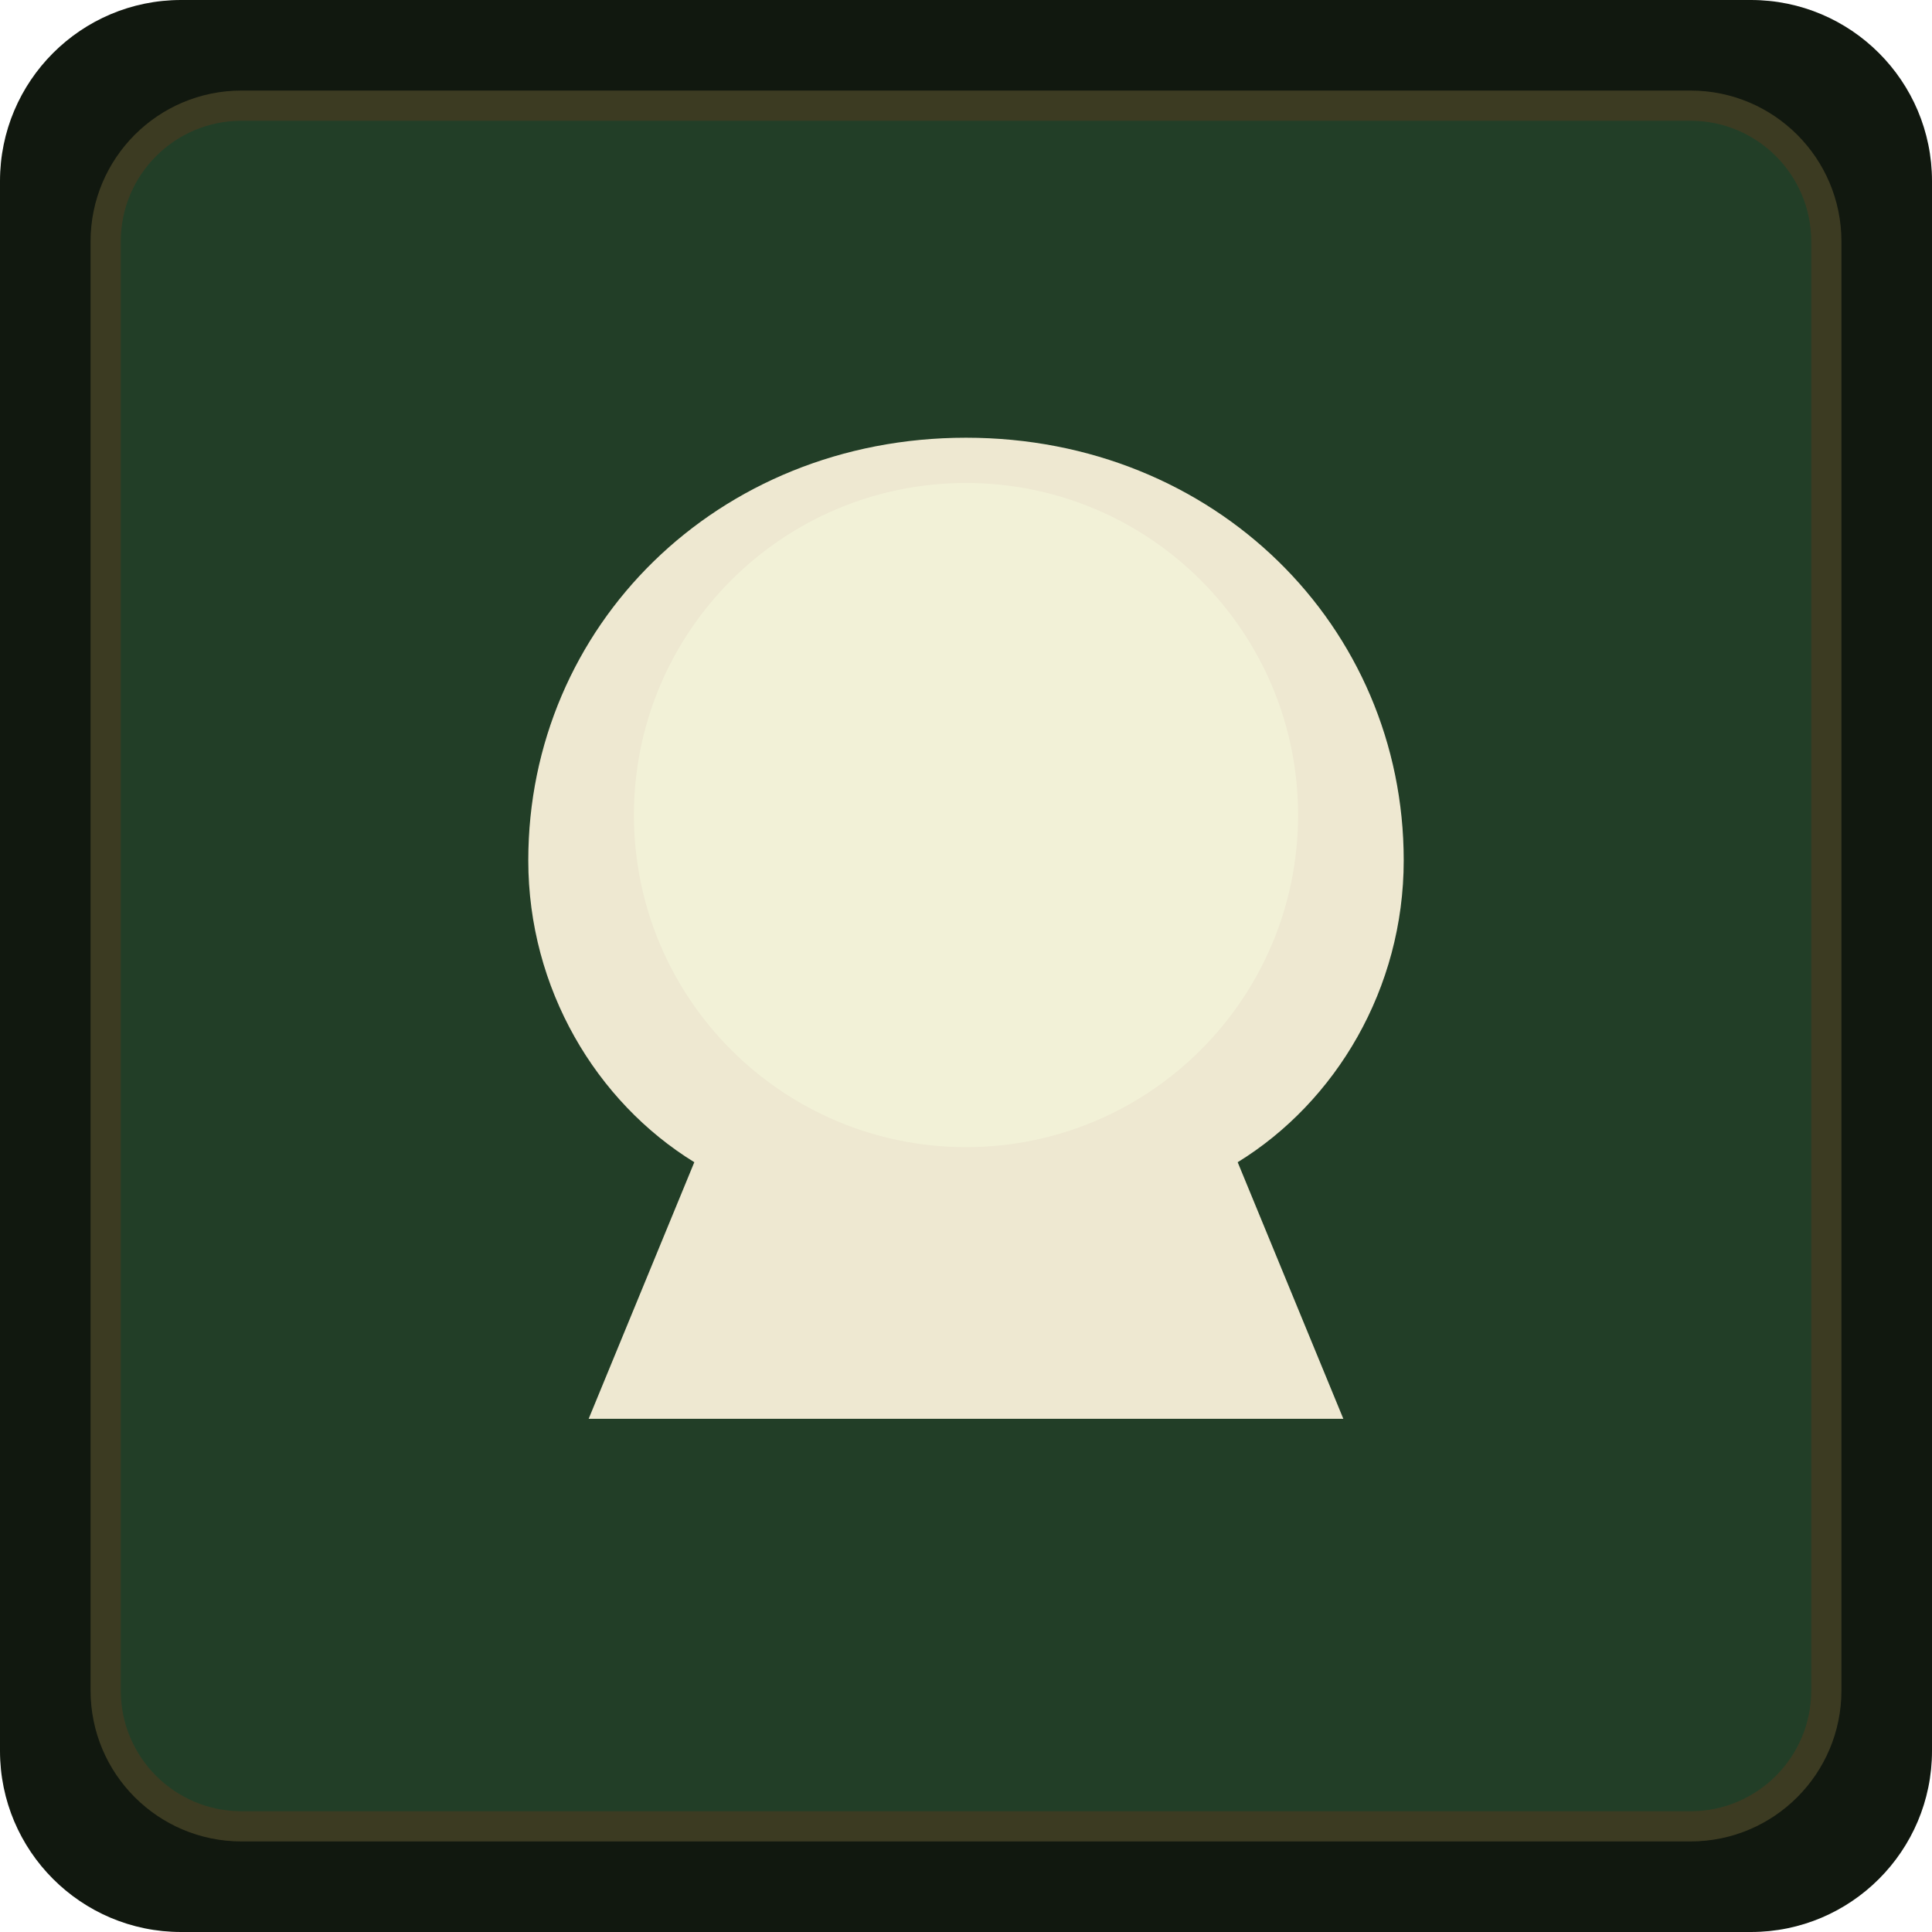
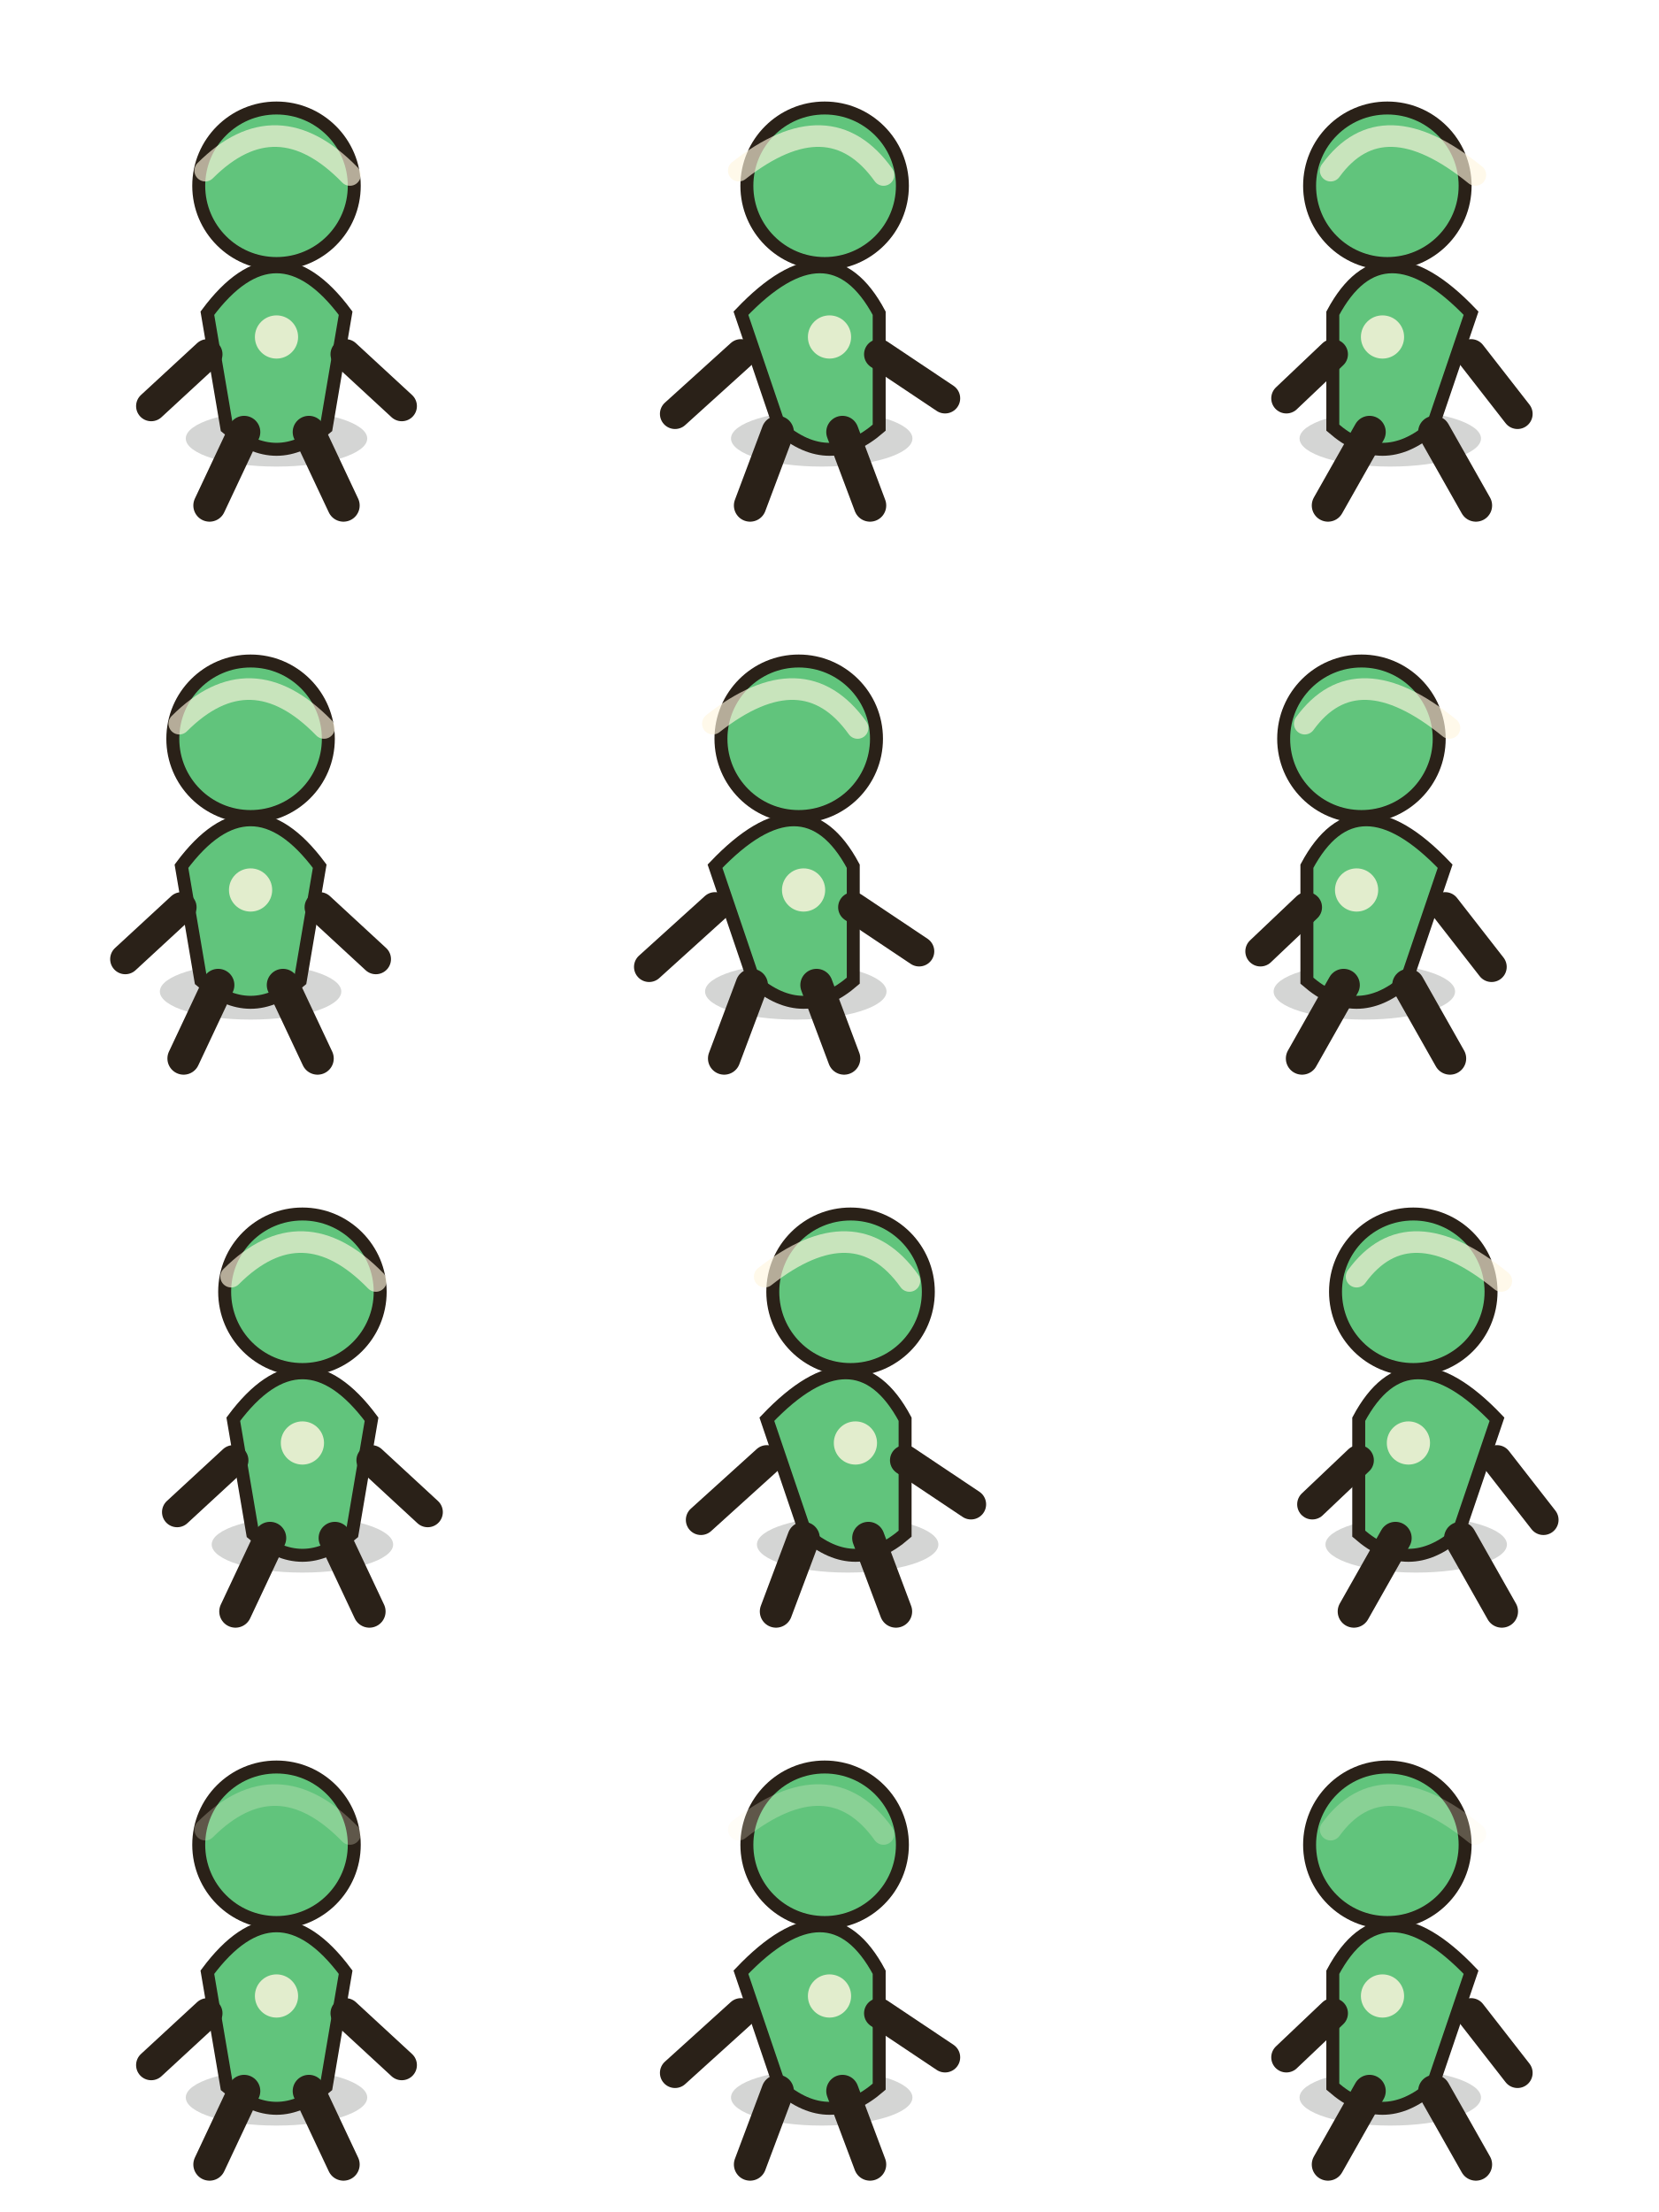
- <svg xmlns="http://www.w3.org/2000/svg" width="256" height="256" viewBox="0 0 256 256" role="img" aria-label="nilalang_mon0038_aghoy">
-   <rect width="256" height="256" rx="24" fill="#11180f" />
-   <rect x="14" y="14" width="228" height="228" rx="18" fill="#61c47c" opacity="0.22" stroke="#d8b765" stroke-width="4" />
-   <circle cx="128" cy="108" r="44" fill="#61c47c" opacity="0.9" />
-   <path d="M92 154c-13-8-22-23-22-40 0-31 25-56 58-56s58 25 58 56c0 17-9 32-22 40l14 34H78l14-34z" fill="#fff6df" opacity="0.92" />
+ <svg xmlns="http://www.w3.org/2000/svg" width="768" height="1024" viewBox="0 0 768 1024">
+   <rect width="768" height="1024" fill="none" />
+   <g transform="translate(128, 0) scale(1) translate(-128, 0)">
+     <ellipse cx="128" cy="203" rx="42" ry="13" fill="#11180f" opacity="0.18" />
+     <path d="M96 145 Q128 102 160 145 L151 198 Q128 218 105 198 Z" fill="#61c47c" stroke="#2a2118" stroke-width="6" />
+     <circle cx="128" cy="86" r="36" fill="#61c47c" stroke="#2a2118" stroke-width="6" />
+     <path d="M95 79 Q128 46 162 81" fill="none" stroke="#fff6df" stroke-width="10" stroke-linecap="round" opacity="0.65" />
+     <path d="M96 164 l-26 24" stroke="#2a2118" stroke-width="14" stroke-linecap="round" />
+     <path d="M160 164 l26 24" stroke="#2a2118" stroke-width="14" stroke-linecap="round" />
+     <path d="M113 200 l-16 34" stroke="#2a2118" stroke-width="15" stroke-linecap="round" />
+     <path d="M143 200 l16 34" stroke="#2a2118" stroke-width="15" stroke-linecap="round" />
+     <circle cx="128" cy="156" r="10" fill="#fff6df" opacity="0.82" />
+   </g>
+   <g transform="translate(384, 0) scale(1) translate(-128, 0)">
+     <ellipse cx="124.4" cy="203" rx="42" ry="13" fill="#11180f" opacity="0.18" />
+     <path d="M87 145 Q128 102 151 145 L151 198 Q128 218 105 198 Z" fill="#61c47c" stroke="#2a2118" stroke-width="6" />
+     <circle cx="125.75" cy="86" r="36" fill="#61c47c" stroke="#2a2118" stroke-width="6" />
+     <path d="M86 79 Q128 46 153 81" fill="none" stroke="#fff6df" stroke-width="10" stroke-linecap="round" opacity="0.65" />
+     <path d="M87 164 l-30.5 27.6" stroke="#2a2118" stroke-width="14" stroke-linecap="round" />
+     <path d="M151 164 l30.5 20.4" stroke="#2a2118" stroke-width="14" stroke-linecap="round" />
+     <path d="M104 200 l-12.76 34" stroke="#2a2118" stroke-width="15" stroke-linecap="round" />
+     <path d="M134 200 l12.76 34" stroke="#2a2118" stroke-width="15" stroke-linecap="round" />
+     <circle cx="128" cy="156" r="10" fill="#fff6df" opacity="0.82" />
+   </g>
+   <g transform="translate(640, 0) scale(1) translate(-128, 0)">
+     <ellipse cx="131.6" cy="203" rx="42" ry="13" fill="#11180f" opacity="0.18" />
+     <path d="M105 145 Q128 102 169 145 L151 198 Q128 218 105 198 Z" fill="#61c47c" stroke="#2a2118" stroke-width="6" />
+     <circle cx="130.25" cy="86" r="36" fill="#61c47c" stroke="#2a2118" stroke-width="6" />
+     <path d="M104 79 Q128 46 171 81" fill="none" stroke="#fff6df" stroke-width="10" stroke-linecap="round" opacity="0.65" />
+     <path d="M105 164 l-21.5 20.4" stroke="#2a2118" stroke-width="14" stroke-linecap="round" />
+     <path d="M169 164 l21.5 27.6" stroke="#2a2118" stroke-width="14" stroke-linecap="round" />
+     <path d="M122 200 l-19.24 34" stroke="#2a2118" stroke-width="15" stroke-linecap="round" />
+     <path d="M152 200 l19.24 34" stroke="#2a2118" stroke-width="15" stroke-linecap="round" />
+     <circle cx="128" cy="156" r="10" fill="#fff6df" opacity="0.82" />
+   </g>
+   <g transform="translate(116, 256) scale(1) translate(-128, 0)">
+     <ellipse cx="128" cy="203" rx="42" ry="13" fill="#11180f" opacity="0.18" />
+     <path d="M96 145 Q128 102 160 145 L151 198 Q128 218 105 198 Z" fill="#61c47c" stroke="#2a2118" stroke-width="6" />
+     <circle cx="128" cy="86" r="36" fill="#61c47c" stroke="#2a2118" stroke-width="6" />
+     <path d="M95 79 Q128 46 162 81" fill="none" stroke="#fff6df" stroke-width="10" stroke-linecap="round" opacity="0.65" />
+     <path d="M96 164 l-26 24" stroke="#2a2118" stroke-width="14" stroke-linecap="round" />
+     <path d="M160 164 l26 24" stroke="#2a2118" stroke-width="14" stroke-linecap="round" />
+     <path d="M113 200 l-16 34" stroke="#2a2118" stroke-width="15" stroke-linecap="round" />
+     <path d="M143 200 l16 34" stroke="#2a2118" stroke-width="15" stroke-linecap="round" />
+     <circle cx="128" cy="156" r="10" fill="#fff6df" opacity="0.82" />
+   </g>
+   <g transform="translate(372, 256) scale(1) translate(-128, 0)">
+     <ellipse cx="124.4" cy="203" rx="42" ry="13" fill="#11180f" opacity="0.18" />
+     <path d="M87 145 Q128 102 151 145 L151 198 Q128 218 105 198 Z" fill="#61c47c" stroke="#2a2118" stroke-width="6" />
+     <circle cx="125.75" cy="86" r="36" fill="#61c47c" stroke="#2a2118" stroke-width="6" />
+     <path d="M86 79 Q128 46 153 81" fill="none" stroke="#fff6df" stroke-width="10" stroke-linecap="round" opacity="0.65" />
+     <path d="M87 164 l-30.5 27.6" stroke="#2a2118" stroke-width="14" stroke-linecap="round" />
+     <path d="M151 164 l30.5 20.4" stroke="#2a2118" stroke-width="14" stroke-linecap="round" />
+     <path d="M104 200 l-12.76 34" stroke="#2a2118" stroke-width="15" stroke-linecap="round" />
+     <path d="M134 200 l12.76 34" stroke="#2a2118" stroke-width="15" stroke-linecap="round" />
+     <circle cx="128" cy="156" r="10" fill="#fff6df" opacity="0.82" />
+   </g>
+   <g transform="translate(628, 256) scale(1) translate(-128, 0)">
+     <ellipse cx="131.6" cy="203" rx="42" ry="13" fill="#11180f" opacity="0.18" />
+     <path d="M105 145 Q128 102 169 145 L151 198 Q128 218 105 198 Z" fill="#61c47c" stroke="#2a2118" stroke-width="6" />
+     <circle cx="130.25" cy="86" r="36" fill="#61c47c" stroke="#2a2118" stroke-width="6" />
+     <path d="M104 79 Q128 46 171 81" fill="none" stroke="#fff6df" stroke-width="10" stroke-linecap="round" opacity="0.65" />
+     <path d="M105 164 l-21.5 20.4" stroke="#2a2118" stroke-width="14" stroke-linecap="round" />
+     <path d="M169 164 l21.5 27.6" stroke="#2a2118" stroke-width="14" stroke-linecap="round" />
+     <path d="M122 200 l-19.24 34" stroke="#2a2118" stroke-width="15" stroke-linecap="round" />
+     <path d="M152 200 l19.24 34" stroke="#2a2118" stroke-width="15" stroke-linecap="round" />
+     <circle cx="128" cy="156" r="10" fill="#fff6df" opacity="0.82" />
+   </g>
+   <g transform="translate(140, 512) scale(1) translate(-128, 0)">
+     <ellipse cx="128" cy="203" rx="42" ry="13" fill="#11180f" opacity="0.18" />
+     <path d="M96 145 Q128 102 160 145 L151 198 Q128 218 105 198 Z" fill="#61c47c" stroke="#2a2118" stroke-width="6" />
+     <circle cx="128" cy="86" r="36" fill="#61c47c" stroke="#2a2118" stroke-width="6" />
+     <path d="M95 79 Q128 46 162 81" fill="none" stroke="#fff6df" stroke-width="10" stroke-linecap="round" opacity="0.65" />
+     <path d="M96 164 l-26 24" stroke="#2a2118" stroke-width="14" stroke-linecap="round" />
+     <path d="M160 164 l26 24" stroke="#2a2118" stroke-width="14" stroke-linecap="round" />
+     <path d="M113 200 l-16 34" stroke="#2a2118" stroke-width="15" stroke-linecap="round" />
+     <path d="M143 200 l16 34" stroke="#2a2118" stroke-width="15" stroke-linecap="round" />
+     <circle cx="128" cy="156" r="10" fill="#fff6df" opacity="0.82" />
+   </g>
+   <g transform="translate(396, 512) scale(1) translate(-128, 0)">
+     <ellipse cx="124.4" cy="203" rx="42" ry="13" fill="#11180f" opacity="0.18" />
+     <path d="M87 145 Q128 102 151 145 L151 198 Q128 218 105 198 Z" fill="#61c47c" stroke="#2a2118" stroke-width="6" />
+     <circle cx="125.75" cy="86" r="36" fill="#61c47c" stroke="#2a2118" stroke-width="6" />
+     <path d="M86 79 Q128 46 153 81" fill="none" stroke="#fff6df" stroke-width="10" stroke-linecap="round" opacity="0.65" />
+     <path d="M87 164 l-30.5 27.6" stroke="#2a2118" stroke-width="14" stroke-linecap="round" />
+     <path d="M151 164 l30.5 20.4" stroke="#2a2118" stroke-width="14" stroke-linecap="round" />
+     <path d="M104 200 l-12.76 34" stroke="#2a2118" stroke-width="15" stroke-linecap="round" />
+     <path d="M134 200 l12.76 34" stroke="#2a2118" stroke-width="15" stroke-linecap="round" />
+     <circle cx="128" cy="156" r="10" fill="#fff6df" opacity="0.82" />
+   </g>
+   <g transform="translate(652, 512) scale(1) translate(-128, 0)">
+     <ellipse cx="131.6" cy="203" rx="42" ry="13" fill="#11180f" opacity="0.18" />
+     <path d="M105 145 Q128 102 169 145 L151 198 Q128 218 105 198 Z" fill="#61c47c" stroke="#2a2118" stroke-width="6" />
+     <circle cx="130.25" cy="86" r="36" fill="#61c47c" stroke="#2a2118" stroke-width="6" />
+     <path d="M104 79 Q128 46 171 81" fill="none" stroke="#fff6df" stroke-width="10" stroke-linecap="round" opacity="0.65" />
+     <path d="M105 164 l-21.5 20.4" stroke="#2a2118" stroke-width="14" stroke-linecap="round" />
+     <path d="M169 164 l21.5 27.6" stroke="#2a2118" stroke-width="14" stroke-linecap="round" />
+     <path d="M122 200 l-19.24 34" stroke="#2a2118" stroke-width="15" stroke-linecap="round" />
+     <path d="M152 200 l19.24 34" stroke="#2a2118" stroke-width="15" stroke-linecap="round" />
+     <circle cx="128" cy="156" r="10" fill="#fff6df" opacity="0.82" />
+   </g>
+   <g transform="translate(128, 768) scale(1) translate(-128, 0)">
+     <ellipse cx="128" cy="203" rx="42" ry="13" fill="#11180f" opacity="0.18" />
+     <path d="M96 145 Q128 102 160 145 L151 198 Q128 218 105 198 Z" fill="#61c47c" stroke="#2a2118" stroke-width="6" />
+     <circle cx="128" cy="86" r="36" fill="#61c47c" stroke="#2a2118" stroke-width="6" />
+     <path d="M95 79 Q128 46 162 81" fill="none" stroke="#fff6df" stroke-width="10" stroke-linecap="round" opacity="0.25" />
+     <path d="M96 164 l-26 24" stroke="#2a2118" stroke-width="14" stroke-linecap="round" />
+     <path d="M160 164 l26 24" stroke="#2a2118" stroke-width="14" stroke-linecap="round" />
+     <path d="M113 200 l-16 34" stroke="#2a2118" stroke-width="15" stroke-linecap="round" />
+     <path d="M143 200 l16 34" stroke="#2a2118" stroke-width="15" stroke-linecap="round" />
+     <circle cx="128" cy="156" r="10" fill="#fff6df" opacity="0.82" />
+   </g>
+   <g transform="translate(384, 768) scale(1) translate(-128, 0)">
+     <ellipse cx="124.4" cy="203" rx="42" ry="13" fill="#11180f" opacity="0.18" />
+     <path d="M87 145 Q128 102 151 145 L151 198 Q128 218 105 198 Z" fill="#61c47c" stroke="#2a2118" stroke-width="6" />
+     <circle cx="125.75" cy="86" r="36" fill="#61c47c" stroke="#2a2118" stroke-width="6" />
+     <path d="M86 79 Q128 46 153 81" fill="none" stroke="#fff6df" stroke-width="10" stroke-linecap="round" opacity="0.25" />
+     <path d="M87 164 l-30.5 27.6" stroke="#2a2118" stroke-width="14" stroke-linecap="round" />
+     <path d="M151 164 l30.5 20.4" stroke="#2a2118" stroke-width="14" stroke-linecap="round" />
+     <path d="M104 200 l-12.76 34" stroke="#2a2118" stroke-width="15" stroke-linecap="round" />
+     <path d="M134 200 l12.76 34" stroke="#2a2118" stroke-width="15" stroke-linecap="round" />
+     <circle cx="128" cy="156" r="10" fill="#fff6df" opacity="0.82" />
+   </g>
+   <g transform="translate(640, 768) scale(1) translate(-128, 0)">
+     <ellipse cx="131.6" cy="203" rx="42" ry="13" fill="#11180f" opacity="0.18" />
+     <path d="M105 145 Q128 102 169 145 L151 198 Q128 218 105 198 Z" fill="#61c47c" stroke="#2a2118" stroke-width="6" />
+     <circle cx="130.25" cy="86" r="36" fill="#61c47c" stroke="#2a2118" stroke-width="6" />
+     <path d="M104 79 Q128 46 171 81" fill="none" stroke="#fff6df" stroke-width="10" stroke-linecap="round" opacity="0.25" />
+     <path d="M105 164 l-21.5 20.4" stroke="#2a2118" stroke-width="14" stroke-linecap="round" />
+     <path d="M169 164 l21.5 27.6" stroke="#2a2118" stroke-width="14" stroke-linecap="round" />
+     <path d="M122 200 l-19.24 34" stroke="#2a2118" stroke-width="15" stroke-linecap="round" />
+     <path d="M152 200 l19.24 34" stroke="#2a2118" stroke-width="15" stroke-linecap="round" />
+     <circle cx="128" cy="156" r="10" fill="#fff6df" opacity="0.82" />
+   </g>
</svg>
